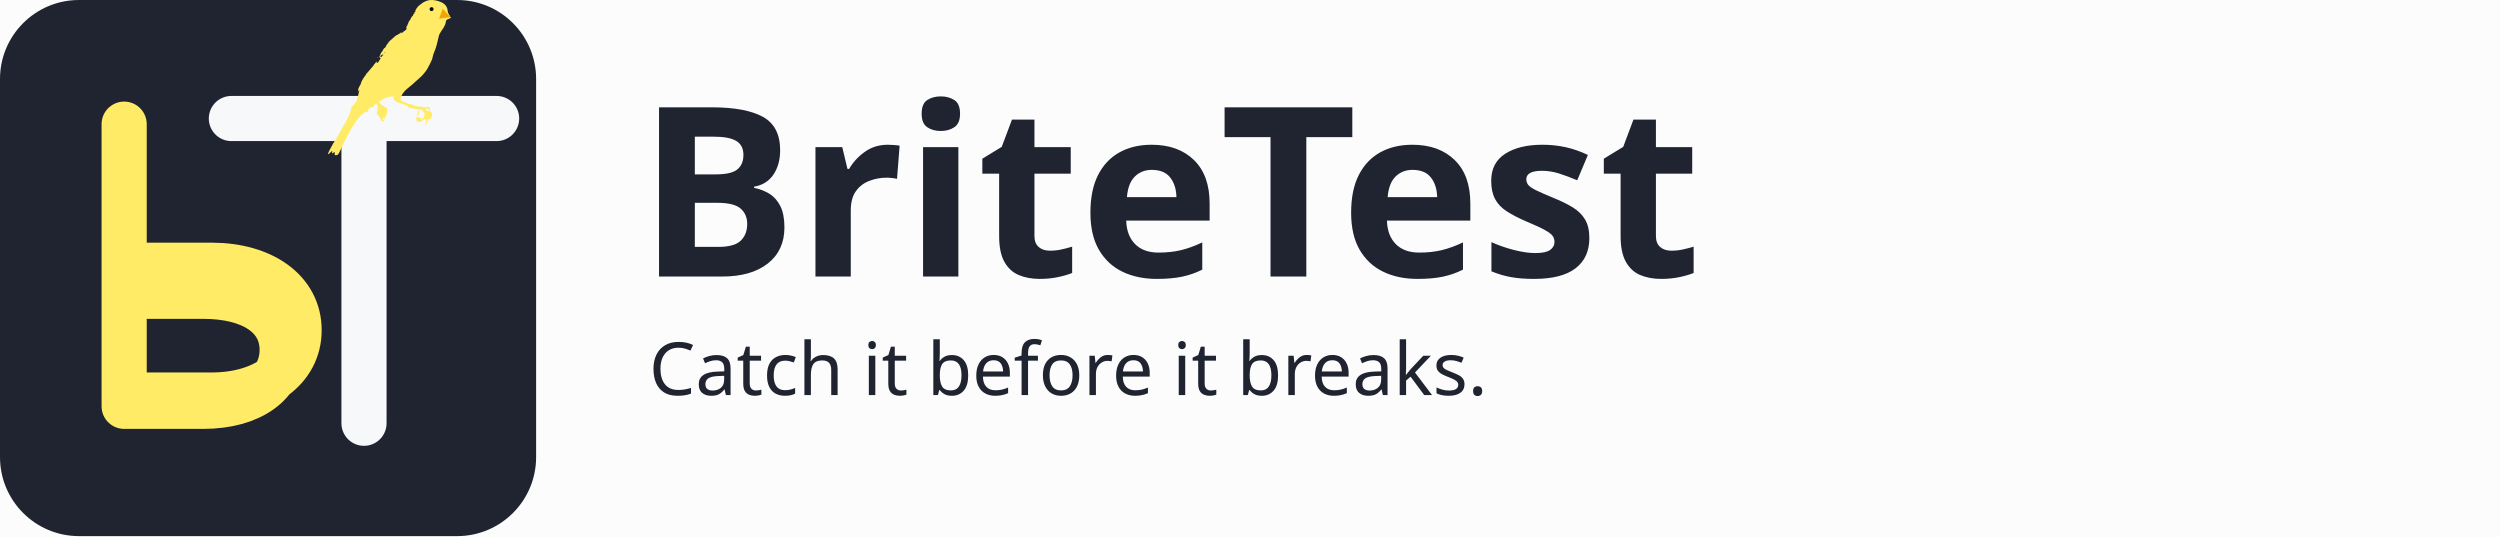
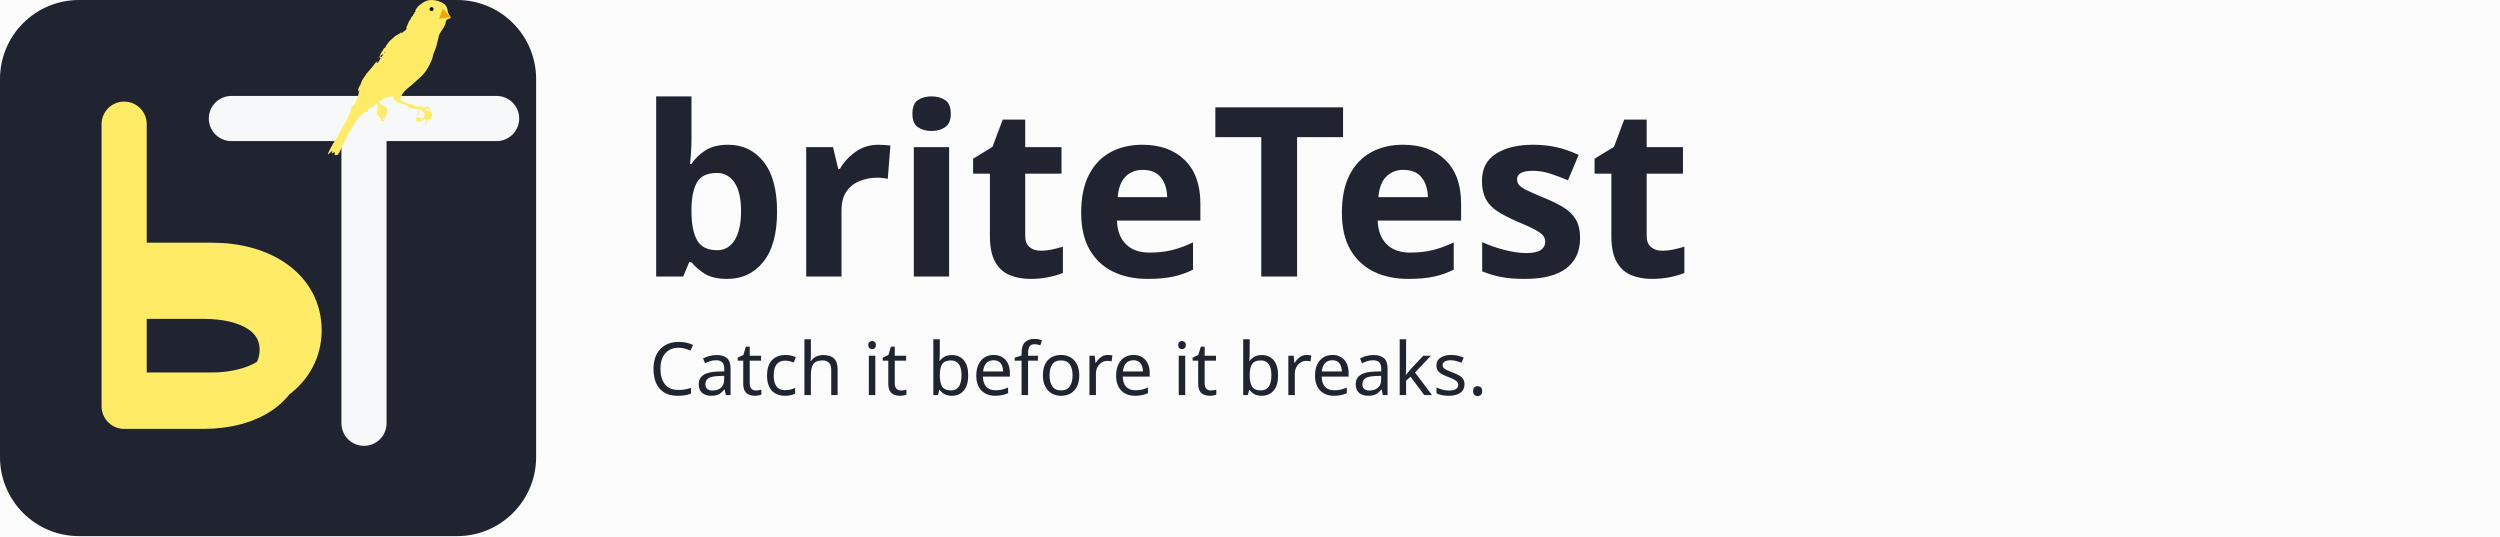
<svg xmlns="http://www.w3.org/2000/svg" width="886" height="190" viewBox="74 66 886 190" role="img" aria-labelledby="title desc">
  <rect width="960" height="320" fill="#FCFCFD" />
  <rect x="74" y="66" width="190" height="190" rx="28" fill="#1F2430" />
  <path d="M118 110v100h28c17 0 28-8 28-20s-11-19-28-19h-28M118 160h31c18 0 31 9 31 23s-13 23-31 23h-31" fill="none" stroke="#FFEB66" stroke-width="16" stroke-linecap="round" stroke-linejoin="round" />
  <path d="M156 108h94M203 108v108" fill="none" stroke="#F7F8FA" stroke-width="16" stroke-linecap="round" />
  <g aria-label="canary accent" transform="translate(190.267,66) scale(0.1067961)">
    <g transform="translate(-11.49721,526.3333) scale(0.1,-0.1)" fill="#FFEB66" stroke="none">
      <path d="M3485 5260 c-103 -13 -229 -73 -304 -147 -13 -12 -27 -23 -31 -23 -13 0 -57 -45 -76 -77 -10 -18 -22 -33 -26 -33 -4 0 -8 -6 -8 -14 0 -7 -7 -19 -16 -27 -10 -8 -14 -22 -11 -38 5 -24 -12 -51 -31 -51 -6 0 -13 -7 -16 -16 -8 -22 -8 -26 3 -19 5 3 12 1 16 -5 5 -9 -1 -12 -21 -9 -10 1 -33 -35 -34 -53 0 -10 -6 -18 -13 -18 -14 0 -67 -83 -67 -105 0 -7 -11 -22 -23 -32 -13 -10 -32 -43 -42 -73 -10 -30 -25 -65 -33 -77 -8 -13 -11 -23 -7 -23 4 0 2 -7 -5 -15 -7 -8 -15 -13 -19 -11 -3 2 -5 -23 -5 -56 1 -54 -1 -60 -22 -68 -13 -5 -24 -14 -24 -20 0 -6 -13 -16 -29 -21 -16 -6 -31 -18 -34 -28 -5 -19 -60 -36 -65 -21 -2 5 -10 6 -18 3 -12 -4 -13 -8 -4 -13 8 -5 1 -10 -19 -15 -18 -4 -44 -18 -58 -31 -14 -13 -33 -24 -42 -24 -9 0 -31 -12 -48 -27 -17 -16 -52 -46 -78 -68 -83 -69 -155 -138 -150 -143 2 -2 -16 -28 -40 -57 -25 -29 -45 -56 -45 -62 0 -18 -25 -63 -36 -63 -17 0 -62 -53 -69 -83 -4 -15 -14 -31 -22 -35 -15 -9 -23 -23 -63 -101 -19 -35 -20 -45 -9 -52 9 -5 17 -3 22 6 10 19 76 50 85 40 4 -3 -1 -13 -11 -20 -20 -14 -112 -153 -148 -222 -23 -44 -42 -54 -53 -28 -3 8 -10 15 -16 15 -14 0 -50 -33 -50 -46 0 -7 -7 -14 -15 -18 -8 -3 -15 -11 -15 -17 0 -7 -19 -33 -42 -59 -24 -26 -74 -86 -113 -133 -38 -48 -76 -89 -83 -91 -6 -3 -12 -10 -12 -16 0 -6 -26 -46 -58 -88 -61 -81 -122 -193 -122 -223 0 -10 -5 -21 -10 -24 -5 -3 -10 -15 -10 -26 0 -10 -8 -27 -19 -38 -10 -10 -24 -36 -31 -57 -7 -22 -17 -44 -22 -51 -5 -7 -7 -21 -3 -33 4 -12 1 -27 -6 -36 -6 -8 -9 -17 -6 -20 3 -3 13 6 22 20 10 14 21 23 27 20 5 -4 5 -11 -1 -18 -6 -7 -12 -28 -15 -47 -2 -19 -11 -59 -19 -89 -54 -200 -68 -236 -94 -253 -7 -4 -13 -15 -13 -22 0 -8 -4 -15 -9 -15 -5 0 -18 -16 -30 -36 -12 -19 -34 -40 -50 -45 -26 -9 -30 -17 -41 -77 -14 -84 -54 -202 -89 -267 -15 -27 -41 -81 -57 -120 -16 -38 -44 -90 -63 -114 -18 -24 -67 -110 -108 -190 -42 -80 -96 -177 -121 -216 -66 -102 -76 -119 -153 -245 -70 -115 -161 -295 -172 -337 -10 -44 15 -34 70 27 57 62 84 69 63 16 -5 -15 -8 -32 -4 -37 6 -10 40 5 62 28 23 23 30 14 28 -39 l-1 -52 44 -1 c61 -2 87 30 157 190 31 71 69 155 86 185 17 30 75 144 129 253 55 109 123 233 153 275 29 42 64 97 76 122 49 98 197 280 285 350 21 17 69 40 105 51 65 20 68 22 74 57 8 53 31 80 79 93 82 22 128 42 116 49 -16 10 16 57 52 75 26 14 29 13 47 -13 16 -24 42 -95 42 -117 0 -4 -9 -5 -20 -2 -23 6 -24 3 -9 -25 9 -16 7 -38 -6 -94 l-17 -74 49 -54 c43 -47 71 -98 97 -179 7 -23 29 -31 62 -23 28 7 63 72 64 118 0 15 8 35 18 45 34 34 53 72 46 97 -3 13 2 41 11 62 15 36 15 42 -1 84 -17 47 -48 79 -75 80 -9 0 -22 7 -29 15 -7 9 -29 23 -48 32 -46 22 -125 98 -120 115 2 7 35 29 74 49 38 19 89 49 113 67 24 17 60 34 80 37 20 3 73 13 119 21 45 8 87 12 92 9 6 -3 10 -27 10 -52 0 -42 4 -50 50 -94 38 -37 64 -52 108 -64 202 -57 327 -111 342 -149 5 -14 13 -26 17 -26 64 -2 211 -25 255 -41 42 -15 70 -18 102 -14 42 7 45 5 94 -43 29 -29 53 -62 57 -81 9 -42 -2 -100 -26 -140 -19 -31 -21 -32 -67 -26 -26 4 -70 17 -98 30 -50 22 -52 22 -68 4 -20 -24 -21 -81 -1 -118 29 -56 137 -42 218 29 51 45 73 50 83 18 4 -13 11 -26 17 -29 26 -17 -24 -131 -66 -150 -19 -8 -18 -9 8 -4 40 8 81 54 95 107 22 83 31 93 77 90 39 -3 43 -1 48 25 4 15 13 47 22 71 21 59 10 113 -26 135 -25 15 -29 23 -34 83 -7 94 -17 101 -109 83 -86 -17 -119 -15 -130 6 -10 17 -45 19 -84 5 -21 -9 -29 -7 -39 7 -11 15 -18 16 -42 7 -25 -9 -42 -5 -128 32 -55 24 -108 41 -118 38 -17 -5 -254 90 -304 122 -17 11 -23 24 -23 52 0 21 4 42 9 47 5 6 14 28 21 50 29 89 122 196 265 305 50 37 137 114 195 170 58 56 123 114 145 130 55 38 189 193 248 288 36 57 145 274 163 325 8 23 22 75 30 116 9 41 24 91 34 111 47 94 95 252 145 483 13 60 28 114 34 121 5 6 24 38 41 71 17 33 39 67 49 75 9 8 39 56 66 105 36 66 51 106 56 149 8 70 22 85 106 118 l62 24 -25 55 c-14 29 -37 69 -50 87 -19 25 -26 48 -30 97 -8 123 -81 224 -204 281 -131 61 -276 88 -395 74z m-1478 -1757 c-3 -3 -11 -2 -17 2 -9 6 -9 10 1 16 14 8 27 -7 16 -18z m1441 -1866 c59 -61 18 -85 -63 -38 -49 28 -37 59 26 70 3 1 20 -14 37 -32z m-1474 -295 c7 -11 -31 -72 -44 -72 -16 0 -26 33 -12 38 7 2 12 12 12 23 0 19 34 28 44 11z m1265 -19 l23 -6 -23 -13 c-34 -19 -45 -17 -46 6 -2 21 7 24 46 13z" />
      <path d="M1760 3355 c0 -8 4 -15 10 -15 5 0 7 7 4 15 -4 8 -8 15 -10 15 -2 0 -4 -7 -4 -15z" />
      <path d="M1727 3223 c-8 -7 11 -33 24 -33 5 0 9 5 9 10 0 6 -7 10 -16 10 -8 0 -12 5 -9 10 7 11 2 13 -8 3z" />
      <ellipse cx="2040" cy="3185" rx="155" ry="70" fill="#FFEB66" transform="rotate(-25 2040 3185)" />
      <ellipse cx="1865" cy="3360" rx="58" ry="24" fill="#FFEB66" transform="rotate(-28 1865 3360)" />
      <circle cx="3550" cy="4960" r="66" fill="#000000" />
      <polygon points="3860,4985 4200,4810 3860,4635" fill="#F4A300" transform="rotate(-20 3860 4810)" />
      <path d="M3100 1571 c-5 -11 -10 -40 -10 -65 0 -24 -5 -57 -10 -72 -13 -33 -3 -46 15 -20 20 27 55 144 48 161 -7 21 -30 19 -43 -4z" />
    </g>
  </g>
-   <text x="300" y="164" font-family="Verdana, Geneva, sans-serif" font-size="84" font-weight="700" fill="#1F2430">BriteTest</text>
+   <text x="300" y="164" font-family="Verdana, Geneva, sans-serif" font-size="84" font-weight="700" fill="#1F2430">briteTest</text>
  <text x="304" y="206" font-family="Verdana, Geneva, sans-serif" font-size="26" fill="#1F2430">Catch it before it breaks.</text>
</svg>
